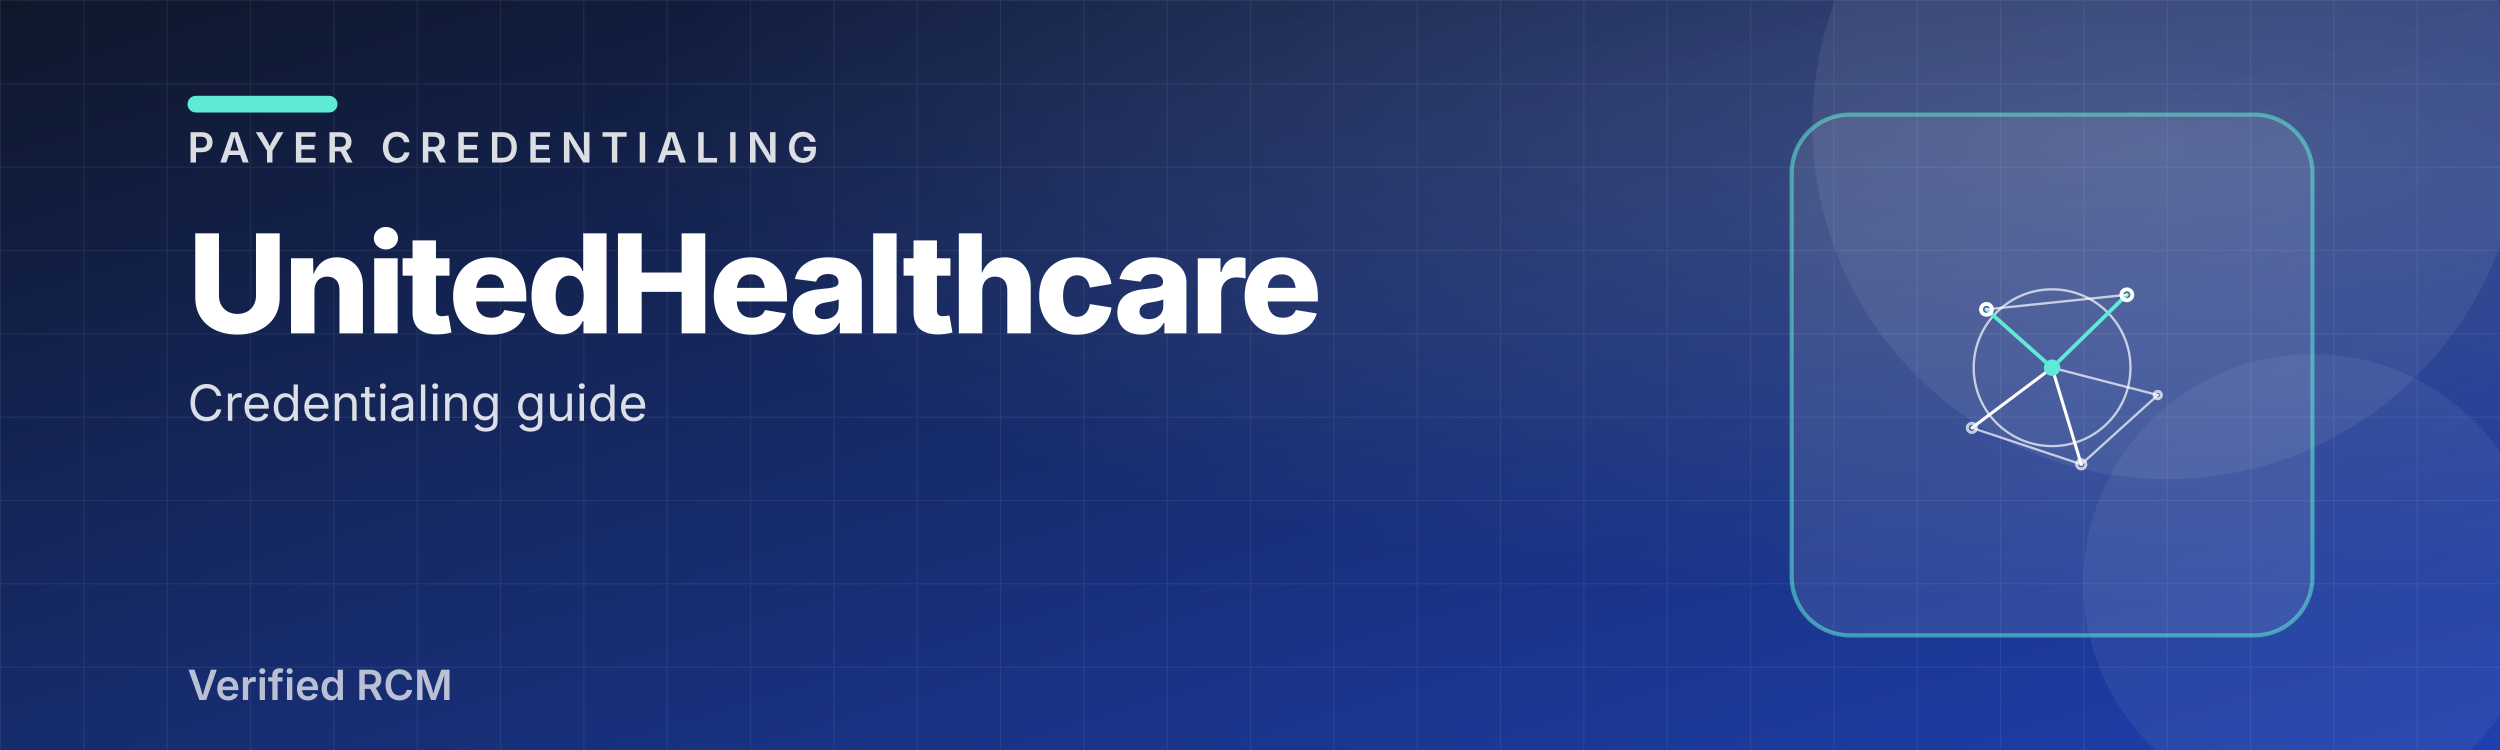
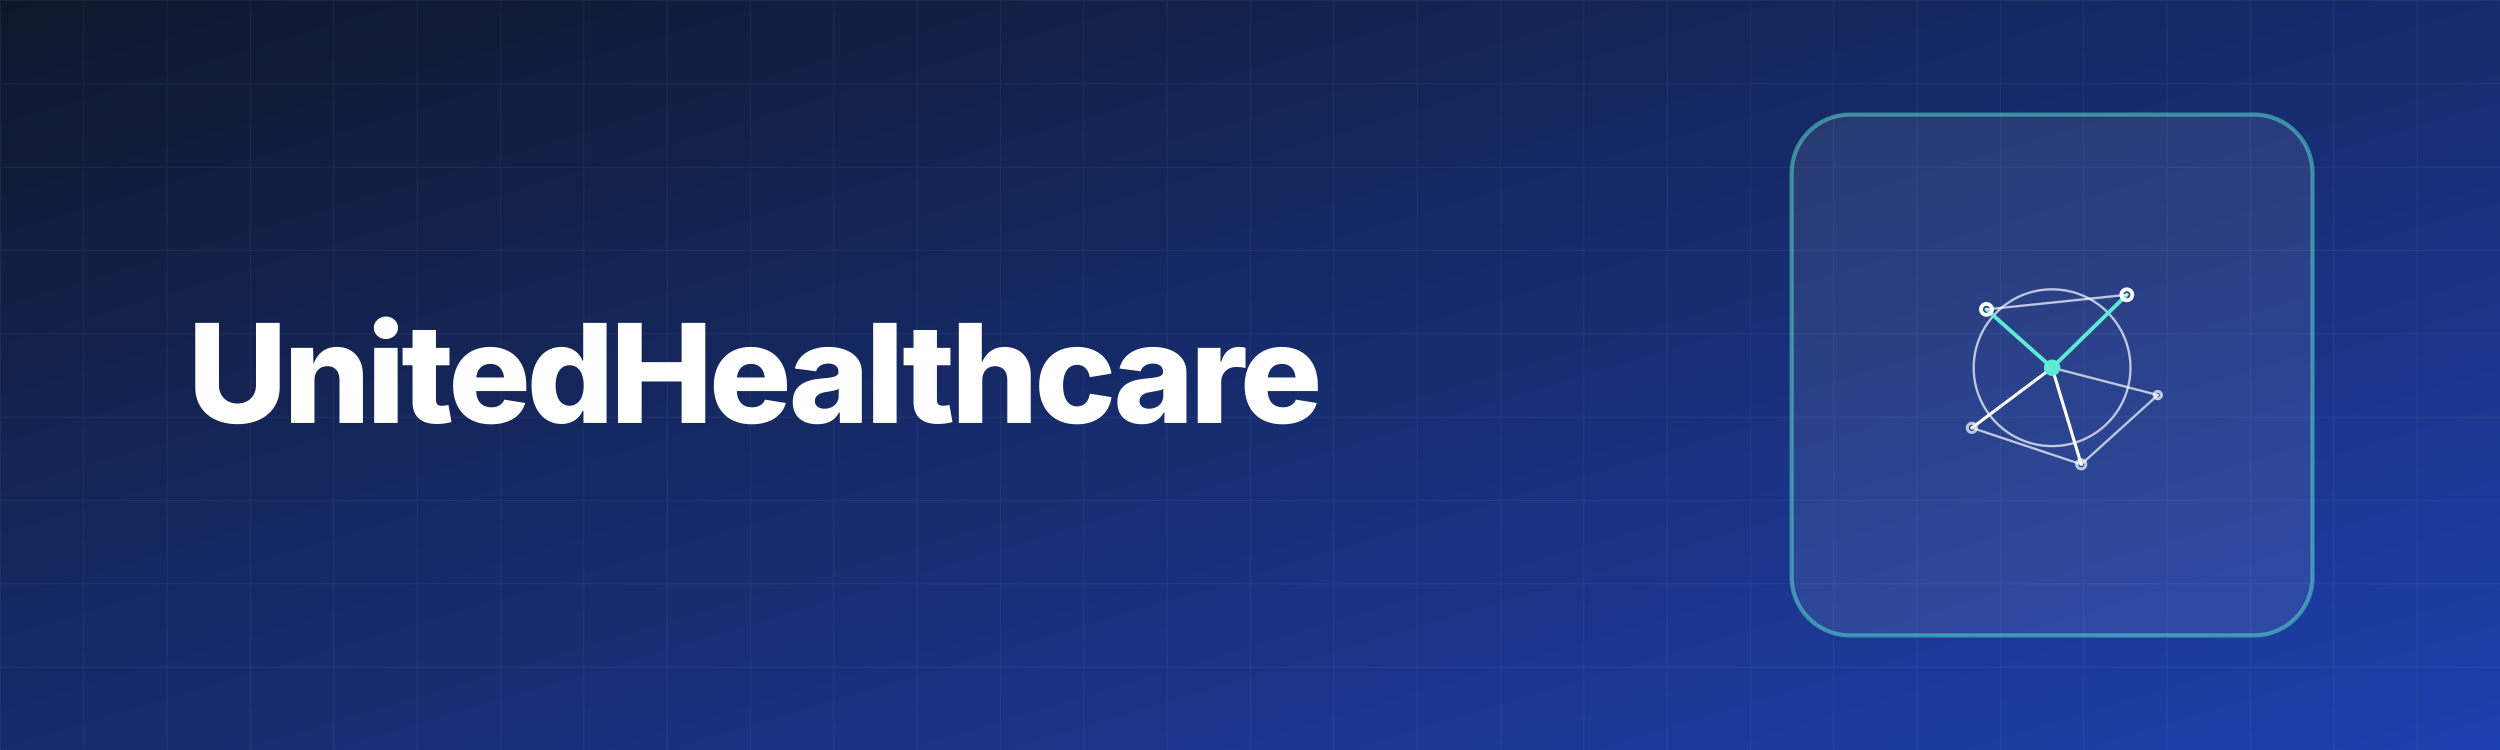
<svg xmlns="http://www.w3.org/2000/svg" width="1200" height="360" viewBox="0 0 1200 360" role="img" aria-label="UnitedHealthcare, Credentialing guide">
  <defs>
    <linearGradient id="bgcredentialingunitedhealthcare" x1="0" y1="0" x2="1" y2="1">
      <stop offset="0" stop-color="#0f172a" />
      <stop offset="1" stop-color="#1e40af" />
    </linearGradient>
-     <radialGradient id="glcredentialingunitedhealthcare" cx="0.85" cy="0.2" r="0.6">
-       <stop offset="0" stop-color="#ffffff" stop-opacity="0.16" />
-       <stop offset="1" stop-color="#ffffff" stop-opacity="0" />
-     </radialGradient>
    <pattern id="grcredentialingunitedhealthcare" width="40" height="40" patternUnits="userSpaceOnUse">
-       <path d="M40 0H0V40" fill="none" stroke="#ffffff" stroke-opacity="0.07" stroke-width="1" />
+       <path d="M40 0H0V40" fill="none" stroke="#ffffff" stroke-opacity="0.05" stroke-width="1" />
    </pattern>
    <clipPath id="cpcredentialingunitedhealthcare">
      <rect x="860" y="55" width="250" height="250" rx="28" />
    </clipPath>
  </defs>
  <rect width="1200" height="360" fill="url(#bgcredentialingunitedhealthcare)" />
  <rect width="1200" height="360" fill="url(#grcredentialingunitedhealthcare)" />
-   <rect width="1200" height="360" fill="url(#glcredentialingunitedhealthcare)" />
-   <circle cx="1040" cy="60" r="170" fill="#ffffff" fill-opacity="0.07" />
-   <circle cx="1110" cy="280" r="110" fill="#ffffff" fill-opacity="0.06" />
-   <rect x="860" y="55" width="250" height="250" rx="28" fill="#ffffff" fill-opacity="0.09" stroke="#5eead4" stroke-opacity="0.55" stroke-width="2" />
+   <rect x="860" y="55" width="250" height="250" rx="28" fill="#ffffff" fill-opacity="0.08" stroke="#5eead4" stroke-opacity="0.5" stroke-width="2" />
  <g clip-path="url(#cpcredentialingunitedhealthcare)">
    <g transform="translate(880 75) scale(0.4375)">
      <circle cx="240" cy="232" r="86" fill="none" stroke="#ffffff" stroke-opacity=".7" stroke-width="2.55" />
      <line x1="240" y1="232" x2="168" y2="168" stroke="#5eead4" stroke-width="4.25" stroke-linecap="round" />
      <line x1="240" y1="232" x2="322" y2="152" stroke="#5eead4" stroke-width="4.25" stroke-linecap="round" />
      <line x1="240" y1="232" x2="272" y2="338" stroke="#ffffff" stroke-width="3.40" stroke-linecap="round" />
      <line x1="240" y1="232" x2="152" y2="298" stroke="#ffffff" stroke-width="3.40" stroke-linecap="round" />
      <line x1="240" y1="232" x2="356" y2="262" stroke="#ffffff" stroke-opacity=".7" stroke-width="2.55" stroke-linecap="round" />
      <line x1="168" y1="168" x2="322" y2="152" stroke="#ffffff" stroke-opacity=".7" stroke-width="2.55" stroke-linecap="round" />
      <line x1="152" y1="298" x2="272" y2="338" stroke="#ffffff" stroke-opacity=".7" stroke-width="2.55" stroke-linecap="round" />
      <line x1="356" y1="262" x2="272" y2="338" stroke="#ffffff" stroke-opacity=".7" stroke-width="2.55" stroke-linecap="round" />
      <circle cx="168" cy="168" r="6" fill="none" stroke="#ffffff" stroke-width="4.25" />
      <circle cx="322" cy="152" r="6" fill="none" stroke="#ffffff" stroke-width="4.25" />
      <circle cx="272" cy="338" r="5" fill="none" stroke="#ffffff" stroke-opacity=".7" stroke-width="3.40" />
      <circle cx="152" cy="298" r="5" fill="none" stroke="#ffffff" stroke-opacity=".7" stroke-width="3.40" />
      <circle cx="356" cy="262" r="4" fill="none" stroke="#ffffff" stroke-opacity=".7" stroke-width="3.40" />
      <circle cx="240" cy="232" r="9" fill="#5eead4" />
    </g>
  </g>
-   <rect x="90" y="46" width="72" height="8" rx="4" fill="#5eead4" />
-   <text x="90" y="78" font-family="Inter, 'Segoe UI', Helvetica, Arial, sans-serif" font-size="20" font-weight="600" fill="#ffffff" fill-opacity="0.85" letter-spacing="4">PAYER CREDENTIALING</text>
-   <text x="90" y="160" font-family="Inter, 'Segoe UI', Helvetica, Arial, sans-serif" font-size="66" font-weight="800" fill="#ffffff" letter-spacing="-2">UnitedHealthcare</text>
-   <text x="90" y="202" font-family="Inter, 'Segoe UI', Helvetica, Arial, sans-serif" font-size="24" fill="#ffffff" fill-opacity="0.85">Credentialing guide</text>
-   <text x="90" y="336" font-family="Inter, 'Segoe UI', Helvetica, Arial, sans-serif" font-size="20" font-weight="600" fill="#ffffff" fill-opacity="0.7">Verified RCM</text>
+   <text x="90" y="203" font-family="Inter, 'Segoe UI', Helvetica, Arial, sans-serif" font-size="66" font-weight="800" fill="#ffffff" letter-spacing="-2">UnitedHealthcare</text>
</svg>
